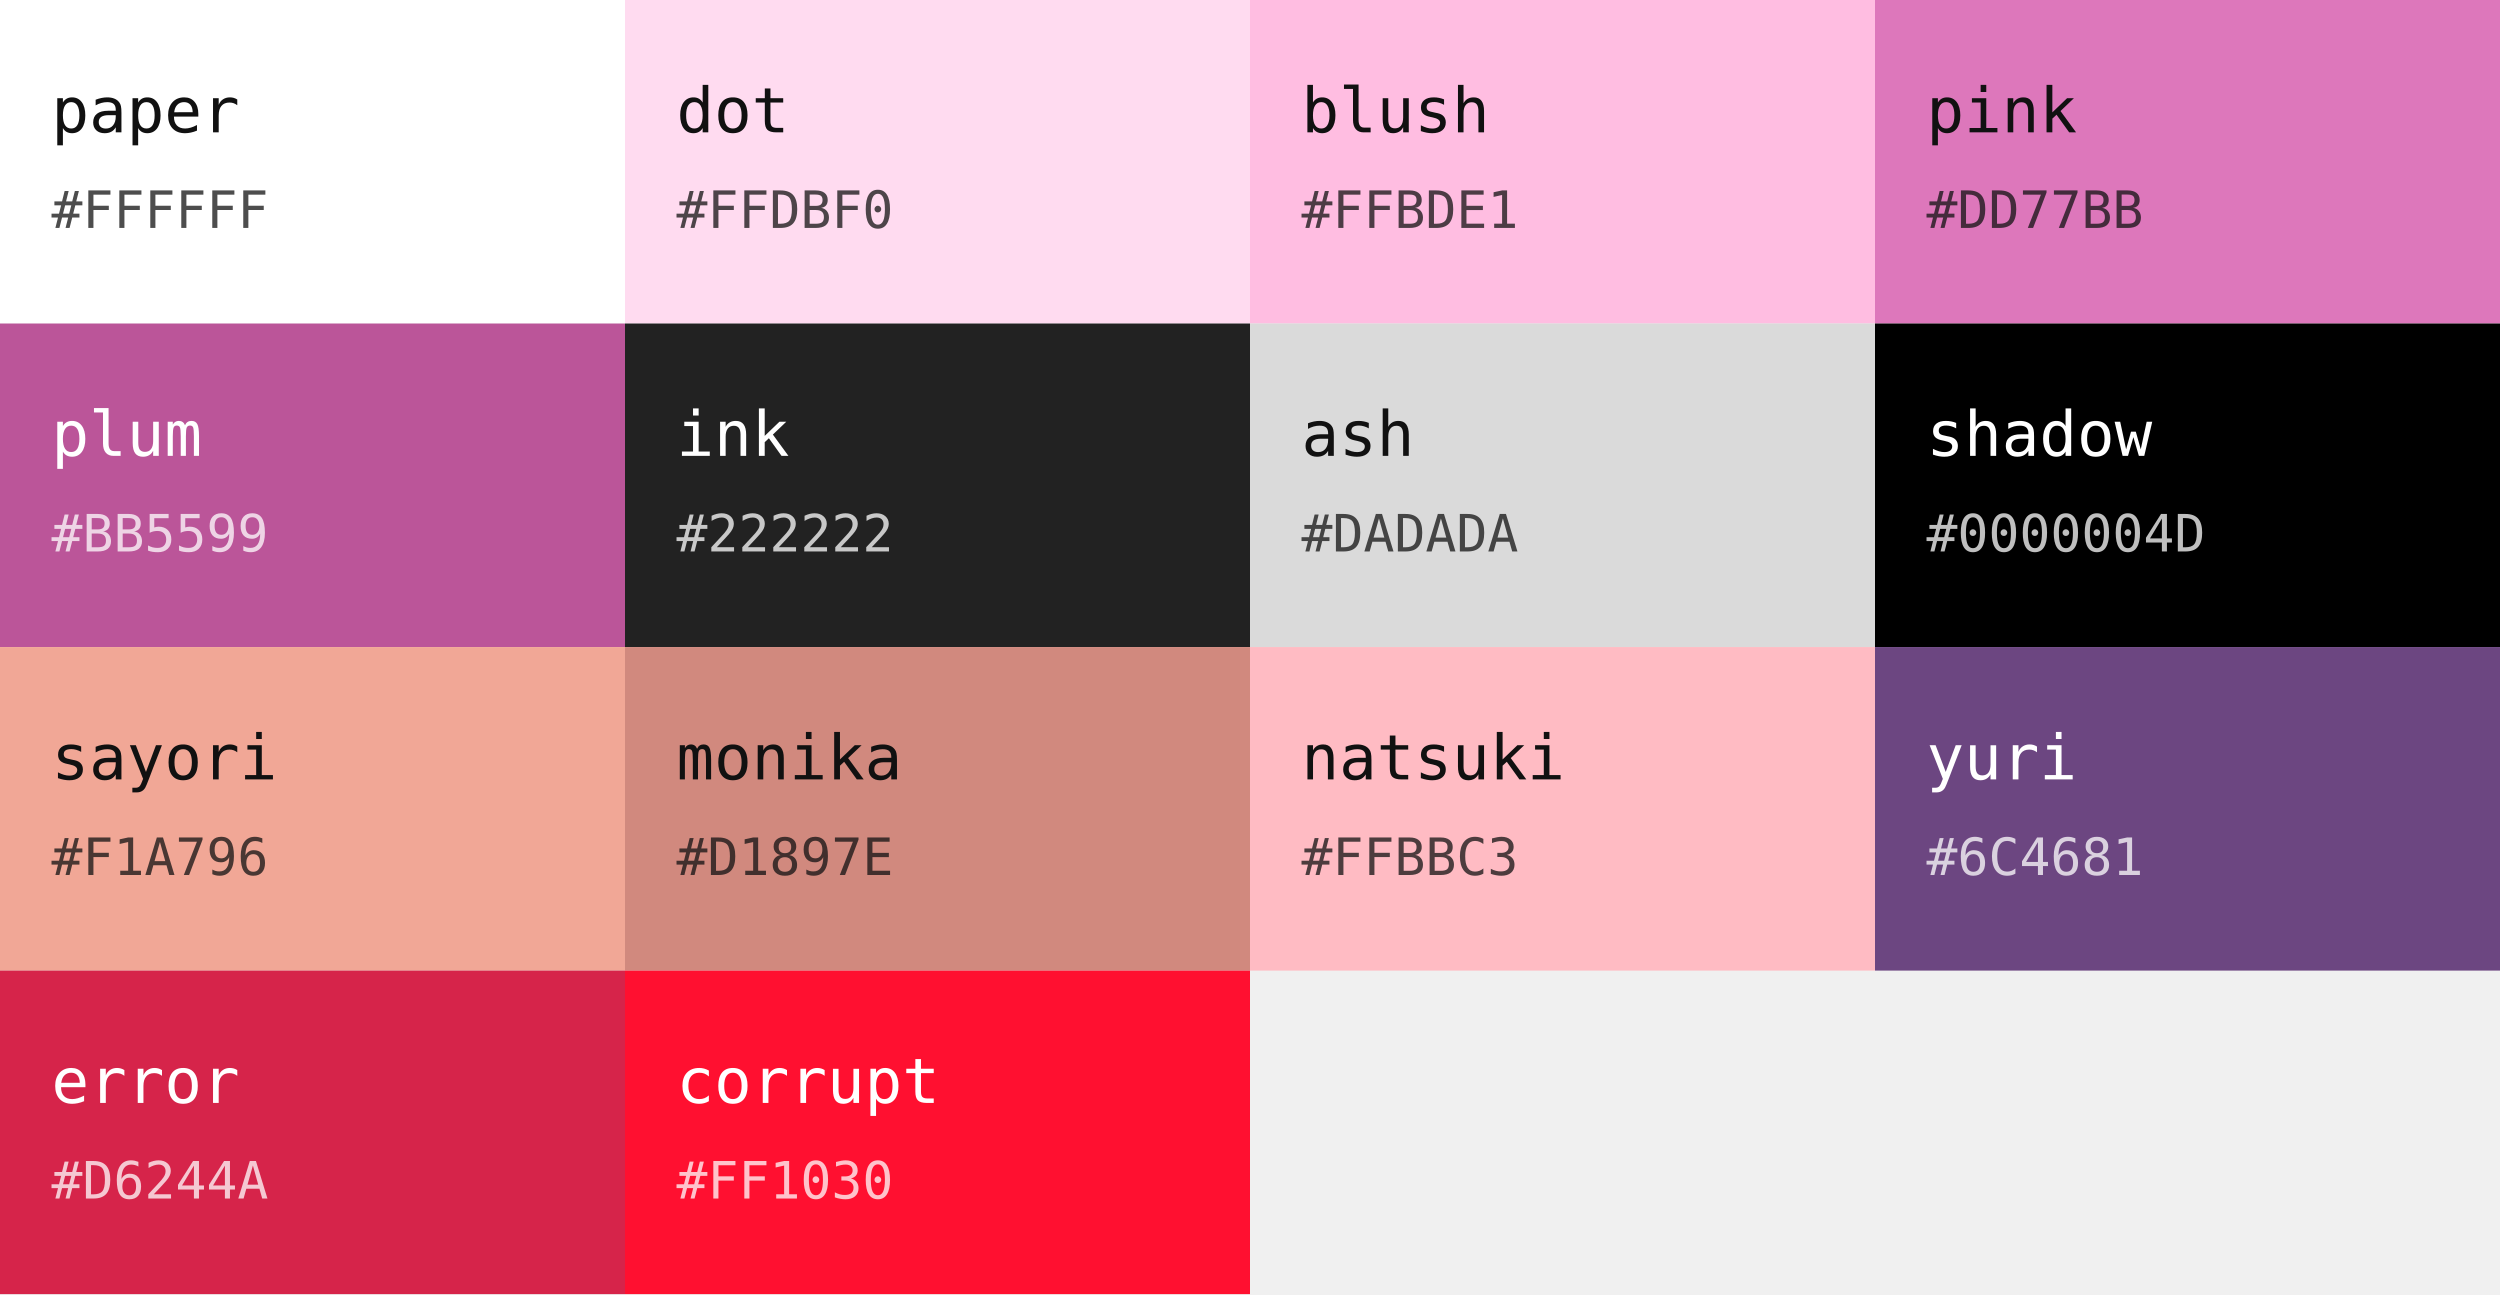
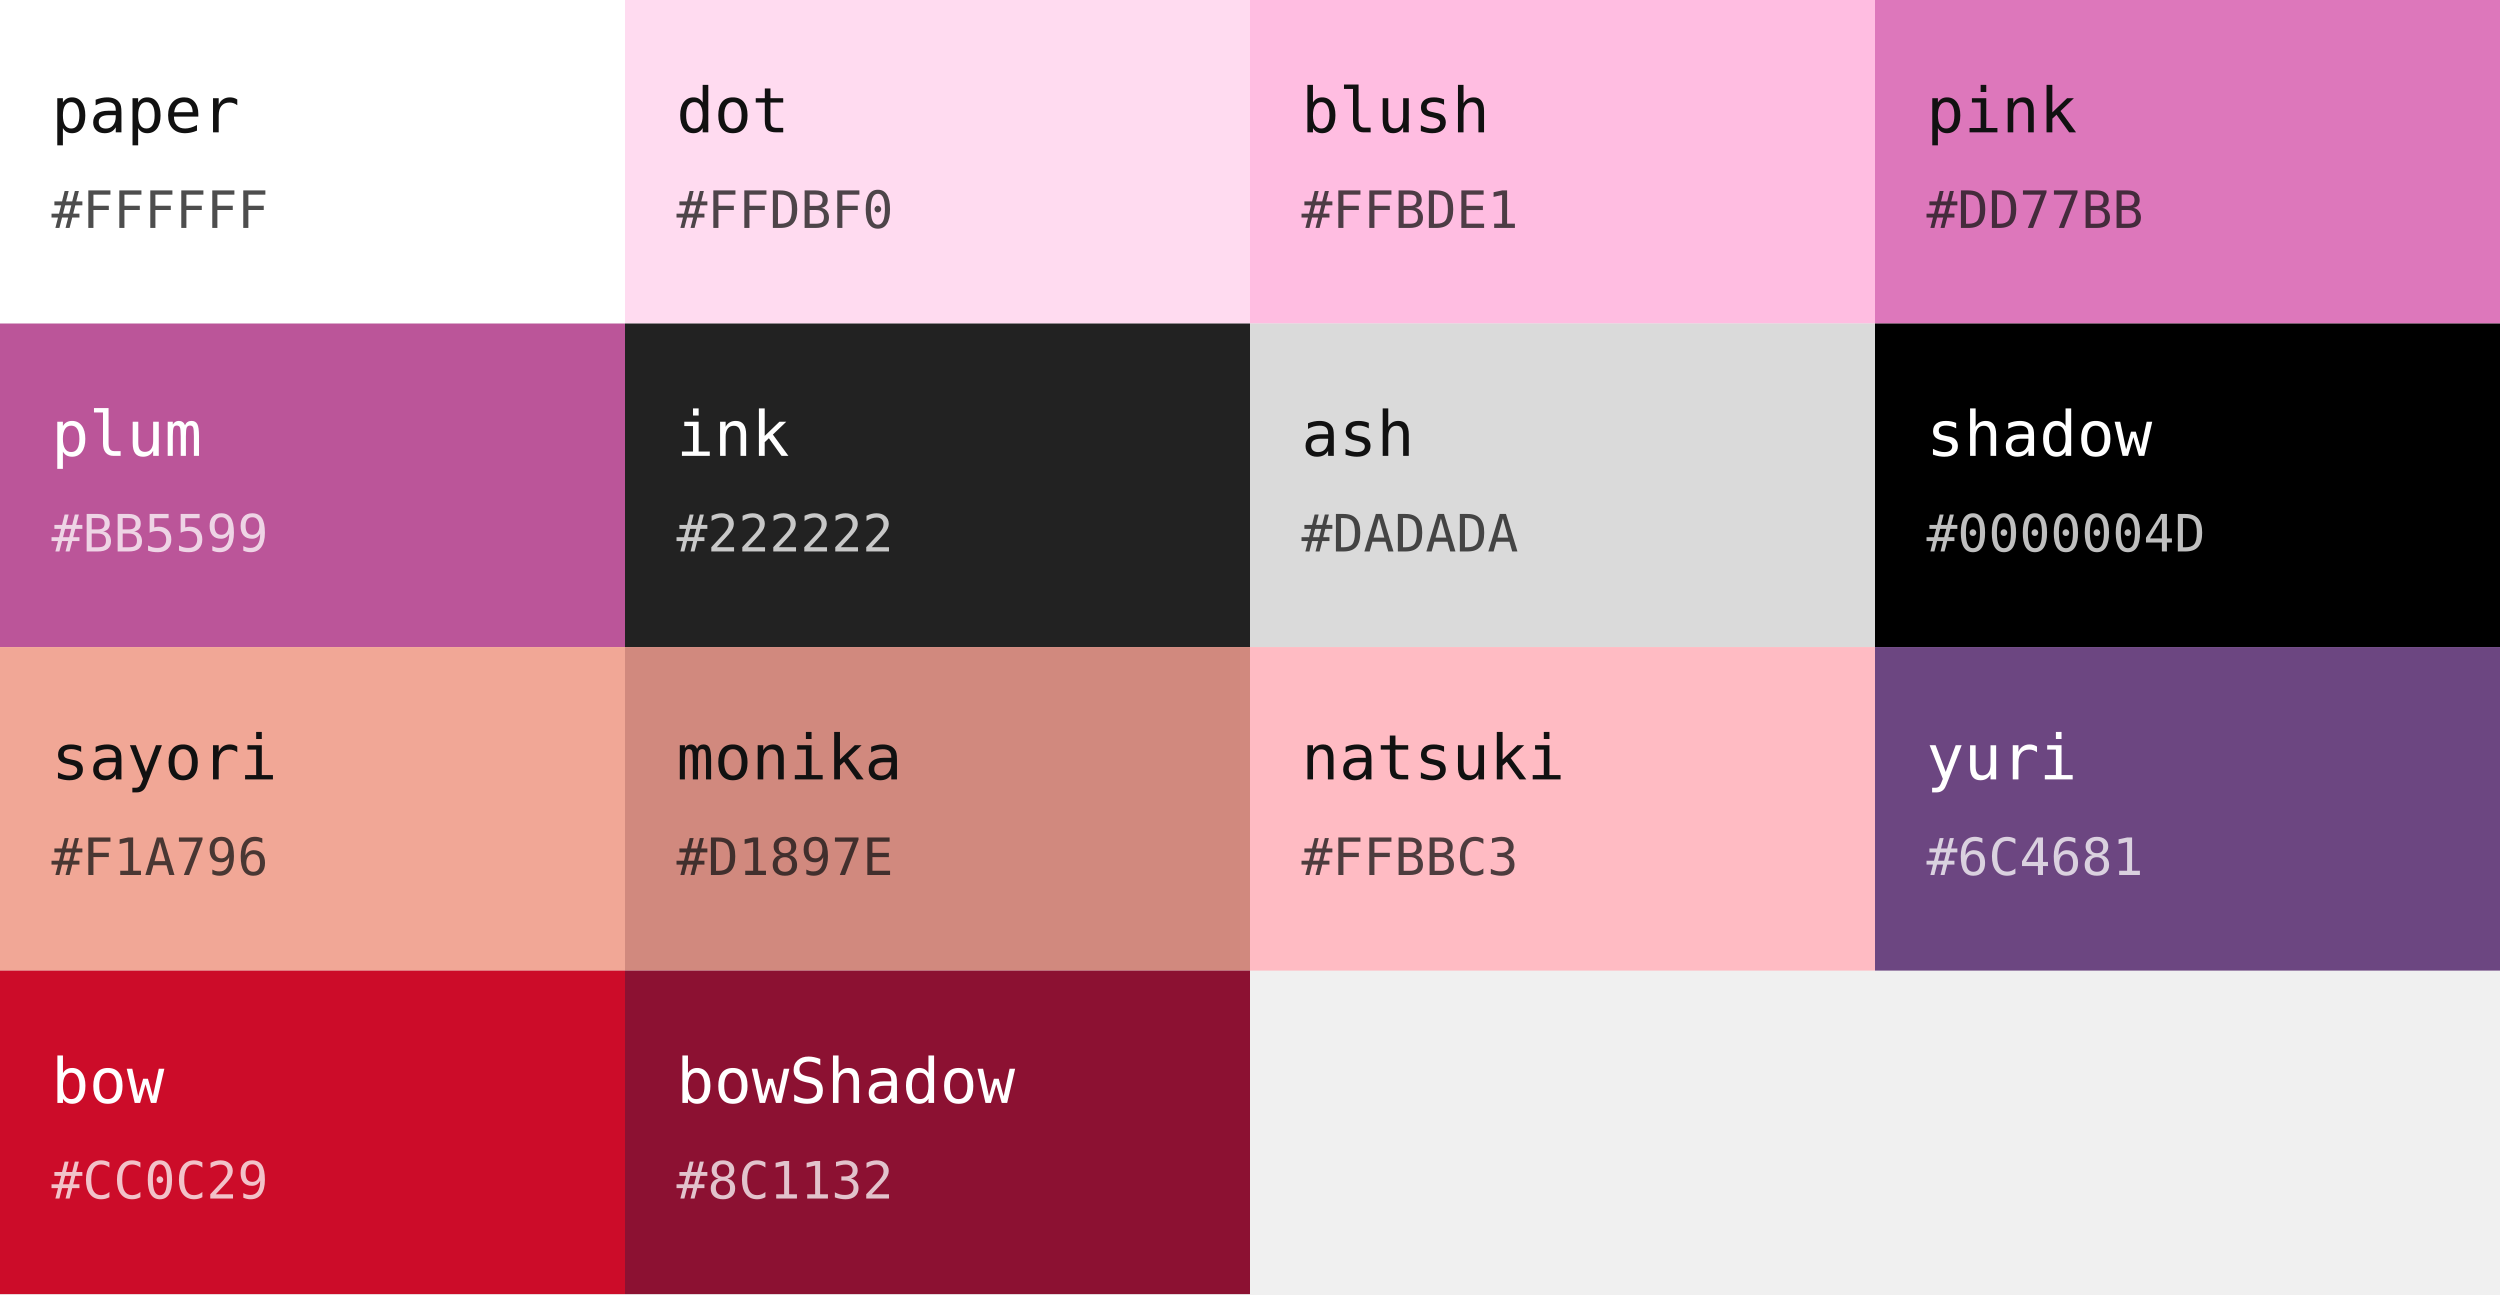
<svg xmlns="http://www.w3.org/2000/svg" width="680" height="352" viewBox="0 0 680 352" font-family="ui-monospace, monospace">
  <rect x="0" y="0" width="170" height="88" fill="#FFFFFF" />
  <text x="14" y="36" fill="#111111" font-size="17">paper</text>
  <text x="14" y="62" fill="#111111" font-size="14" opacity="0.75">#FFFFFF</text>
  <rect x="170" y="0" width="170" height="88" fill="#FFDBF0" />
  <text x="184" y="36" fill="#111111" font-size="17">dot</text>
  <text x="184" y="62" fill="#111111" font-size="14" opacity="0.75">#FFDBF0</text>
  <rect x="340" y="0" width="170" height="88" fill="#FFBDE1" />
  <text x="354" y="36" fill="#111111" font-size="17">blush</text>
  <text x="354" y="62" fill="#111111" font-size="14" opacity="0.75">#FFBDE1</text>
  <rect x="510" y="0" width="170" height="88" fill="#DD77BB" />
  <text x="524" y="36" fill="#111111" font-size="17">pink</text>
  <text x="524" y="62" fill="#111111" font-size="14" opacity="0.75">#DD77BB</text>
  <rect x="0" y="88" width="170" height="88" fill="#BB5599" />
  <text x="14" y="124" fill="#FFFFFF" font-size="17">plum</text>
  <text x="14" y="150" fill="#FFFFFF" font-size="14" opacity="0.75">#BB5599</text>
  <rect x="170" y="88" width="170" height="88" fill="#222222" />
  <text x="184" y="124" fill="#FFFFFF" font-size="17">ink</text>
  <text x="184" y="150" fill="#FFFFFF" font-size="14" opacity="0.75">#222222</text>
  <rect x="340" y="88" width="170" height="88" fill="#DADADA" />
  <text x="354" y="124" fill="#111111" font-size="17">ash</text>
  <text x="354" y="150" fill="#111111" font-size="14" opacity="0.75">#DADADA</text>
  <rect x="510" y="88" width="170" height="88" fill="#000000" />
  <text x="524" y="124" fill="#FFFFFF" font-size="17">shadow</text>
  <text x="524" y="150" fill="#FFFFFF" font-size="14" opacity="0.75">#0000004D</text>
  <rect x="0" y="176" width="170" height="88" fill="#F1A796" />
  <text x="14" y="212" fill="#111111" font-size="17">sayori</text>
  <text x="14" y="238" fill="#111111" font-size="14" opacity="0.75">#F1A796</text>
  <rect x="170" y="176" width="170" height="88" fill="#D1897E" />
  <text x="184" y="212" fill="#111111" font-size="17">monika</text>
  <text x="184" y="238" fill="#111111" font-size="14" opacity="0.75">#D1897E</text>
  <rect x="340" y="176" width="170" height="88" fill="#FFBBC3" />
  <text x="354" y="212" fill="#111111" font-size="17">natsuki</text>
  <text x="354" y="238" fill="#111111" font-size="14" opacity="0.75">#FFBBC3</text>
  <rect x="510" y="176" width="170" height="88" fill="#6C4681" />
  <text x="524" y="212" fill="#FFFFFF" font-size="17">yuri</text>
  <text x="524" y="238" fill="#FFFFFF" font-size="14" opacity="0.75">#6C4681</text>
-   <rect x="0" y="264" width="170" height="88" fill="#D6244A" />
-   <text x="14" y="300" fill="#FFFFFF" font-size="17">error</text>
-   <text x="14" y="326" fill="#FFFFFF" font-size="14" opacity="0.75">#D6244A</text>
-   <rect x="170" y="264" width="170" height="88" fill="#FF1030" />
-   <text x="184" y="300" fill="#FFFFFF" font-size="17">corrupt</text>
-   <text x="184" y="326" fill="#FFFFFF" font-size="14" opacity="0.75">#FF1030</text>
+   <rect x="0" y="264" width="170" height="88" fill="#CC0C29" />
+   <text x="14" y="300" fill="#FFFFFF" font-size="17">bow</text>
+   <text x="14" y="326" fill="#FFFFFF" font-size="14" opacity="0.75">#CC0C29</text>
+   <rect x="170" y="264" width="170" height="88" fill="#8C1132" />
+   <text x="184" y="300" fill="#FFFFFF" font-size="17">bowShadow</text>
+   <text x="184" y="326" fill="#FFFFFF" font-size="14" opacity="0.75">#8C1132</text>
</svg>
